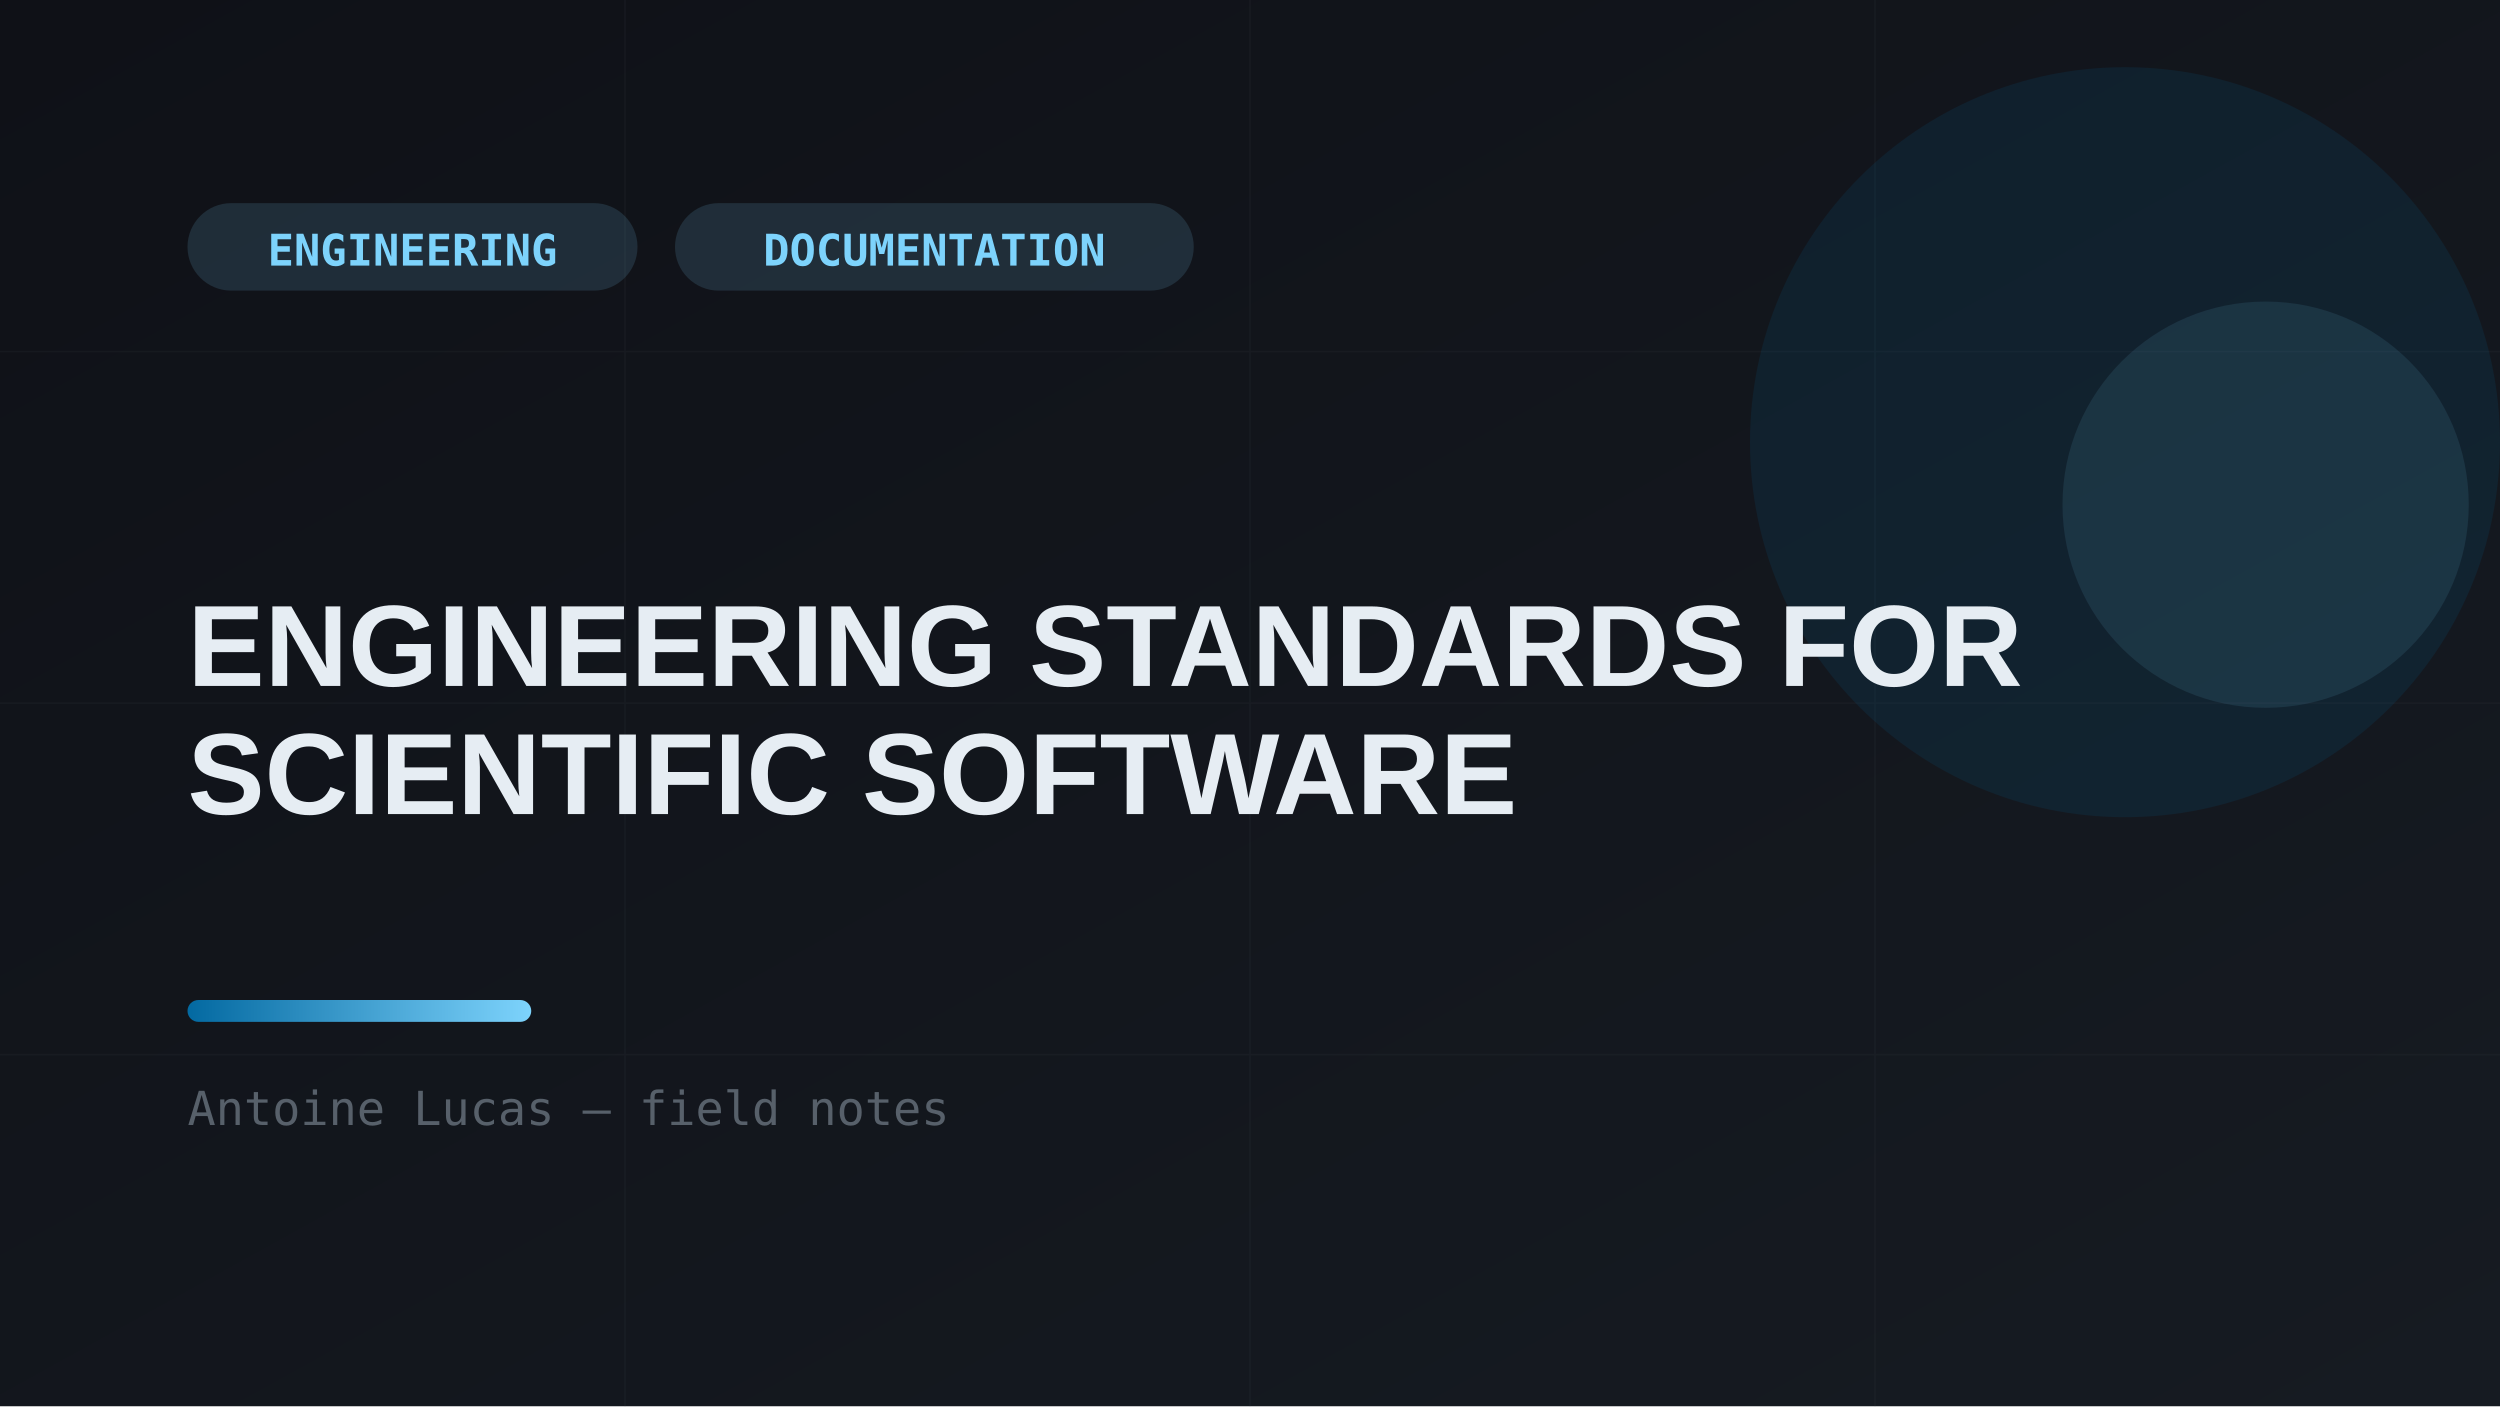
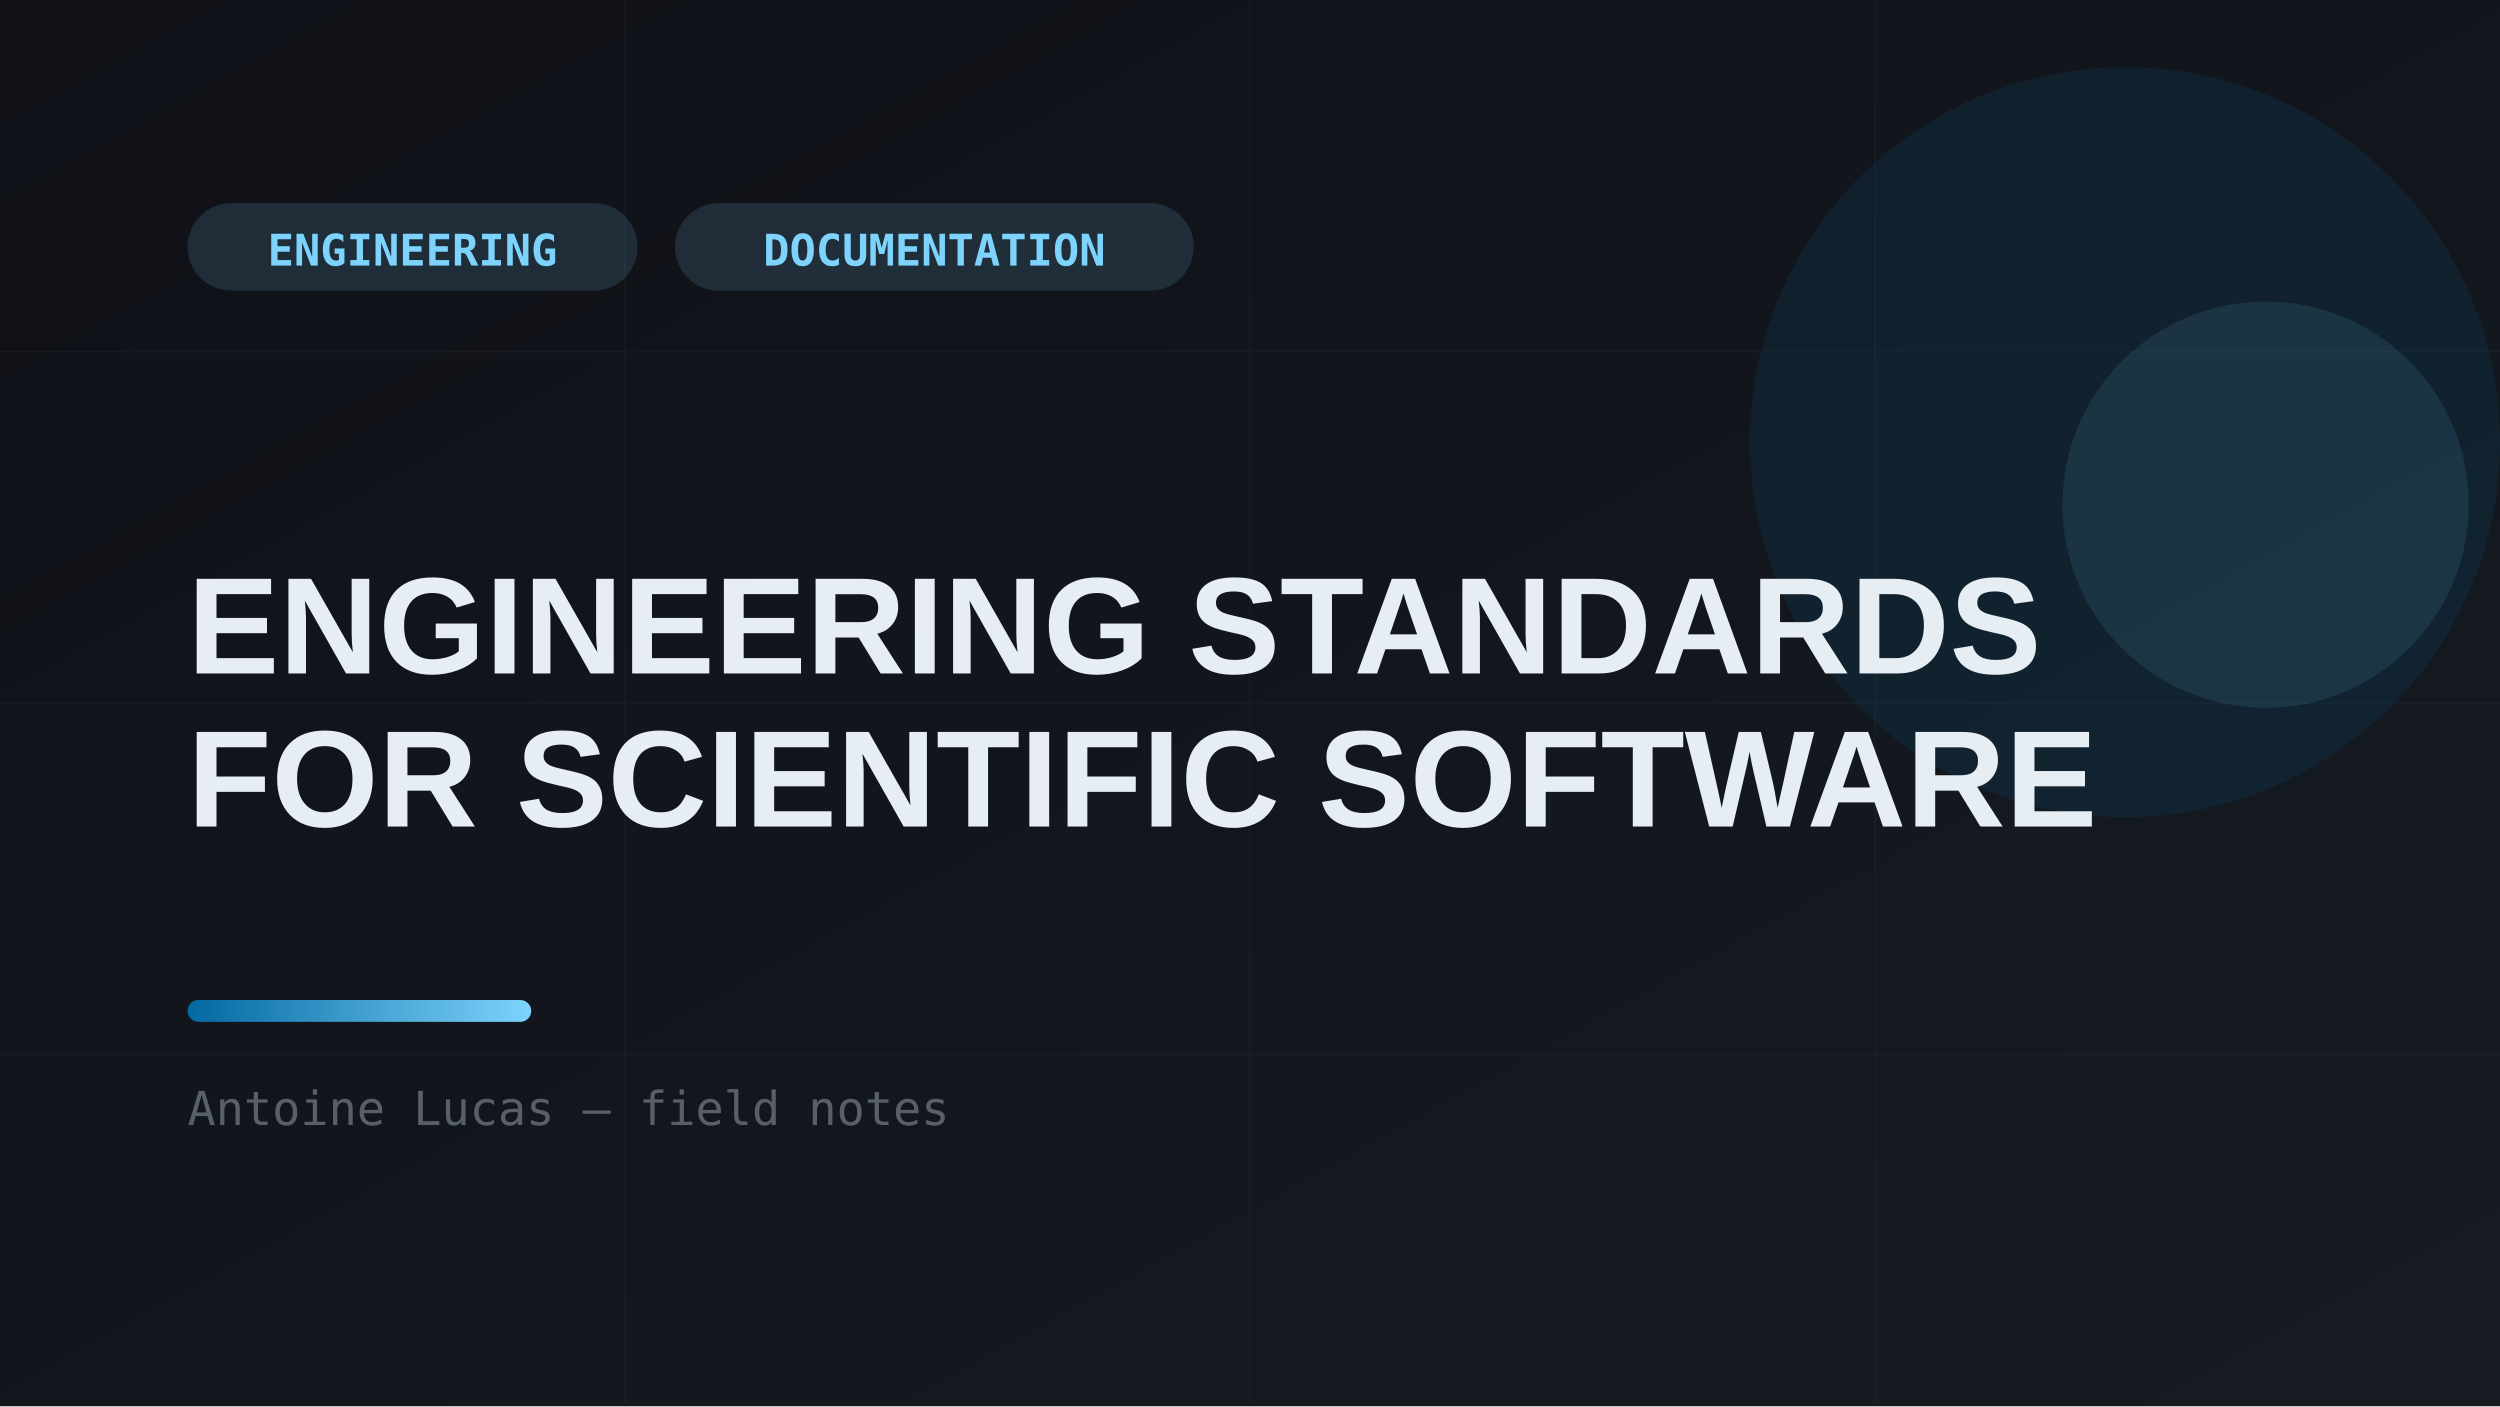
<svg xmlns="http://www.w3.org/2000/svg" viewBox="0 0 1600 900" role="img" aria-label="Cover for Engineering Standards for Scientific Software">
  <defs>
    <linearGradient id="bg" x1="0%" y1="0%" x2="100%" y2="100%">
      <stop offset="0%" stop-color="#0F1117" />
      <stop offset="100%" stop-color="#161B22" />
    </linearGradient>
    <linearGradient id="accent" x1="0%" y1="0%" x2="100%" y2="0%">
      <stop offset="0%" stop-color="#0369A1" />
      <stop offset="100%" stop-color="#7DD3FC" />
    </linearGradient>
  </defs>
  <rect width="1600" height="900" fill="url(#bg)" />
  <g opacity="0.18" stroke="#30363D" stroke-width="1">
    <path d="M0 225H1600" />
    <path d="M0 450H1600" />
    <path d="M0 675H1600" />
    <path d="M400 0V900" />
    <path d="M800 0V900" />
    <path d="M1200 0V900" />
  </g>
  <circle cx="1360" cy="283" r="240" fill="#0369A1" opacity="0.13" />
  <circle cx="1450" cy="323" r="130" fill="#7DD3FC" opacity="0.10" />
  <rect x="120" y="130" width="288" height="56" rx="28" fill="#7DD3FC" opacity="0.14" />
  <text x="264.0" y="170" fill="#7DD3FC" font-family="JetBrains Mono, monospace" font-size="28" font-weight="600" text-anchor="middle">ENGINEERING</text>
  <rect x="432" y="130" width="332" height="56" rx="28" fill="#7DD3FC" opacity="0.14" />
  <text x="598.0" y="170" fill="#7DD3FC" font-family="JetBrains Mono, monospace" font-size="28" font-weight="600" text-anchor="middle">DOCUMENTATION</text>
-   <text x="120" y="439" fill="#E6EDF3" font-family="Space Grotesk, Arial, sans-serif" font-size="74" font-weight="700">ENGINEERING STANDARDS FOR</text>
-   <text x="120" y="521" fill="#E6EDF3" font-family="Space Grotesk, Arial, sans-serif" font-size="74" font-weight="700">SCIENTIFIC SOFTWARE</text>
+   <text x="120" y="431" fill="#E6EDF3" font-family="Space Grotesk, Arial, sans-serif" font-size="88" font-weight="700">ENGINEERING STANDARDS</text>
+   <text x="120" y="529" fill="#E6EDF3" font-family="Space Grotesk, Arial, sans-serif" font-size="88" font-weight="700">FOR SCIENTIFIC SOFTWARE</text>
  <rect x="120" y="640" width="220" height="14" rx="7" fill="url(#accent)" />
  <text x="120" y="720" fill="#57606A" font-family="JetBrains Mono, monospace" font-size="30">Antoine Lucas — field notes</text>
</svg>
